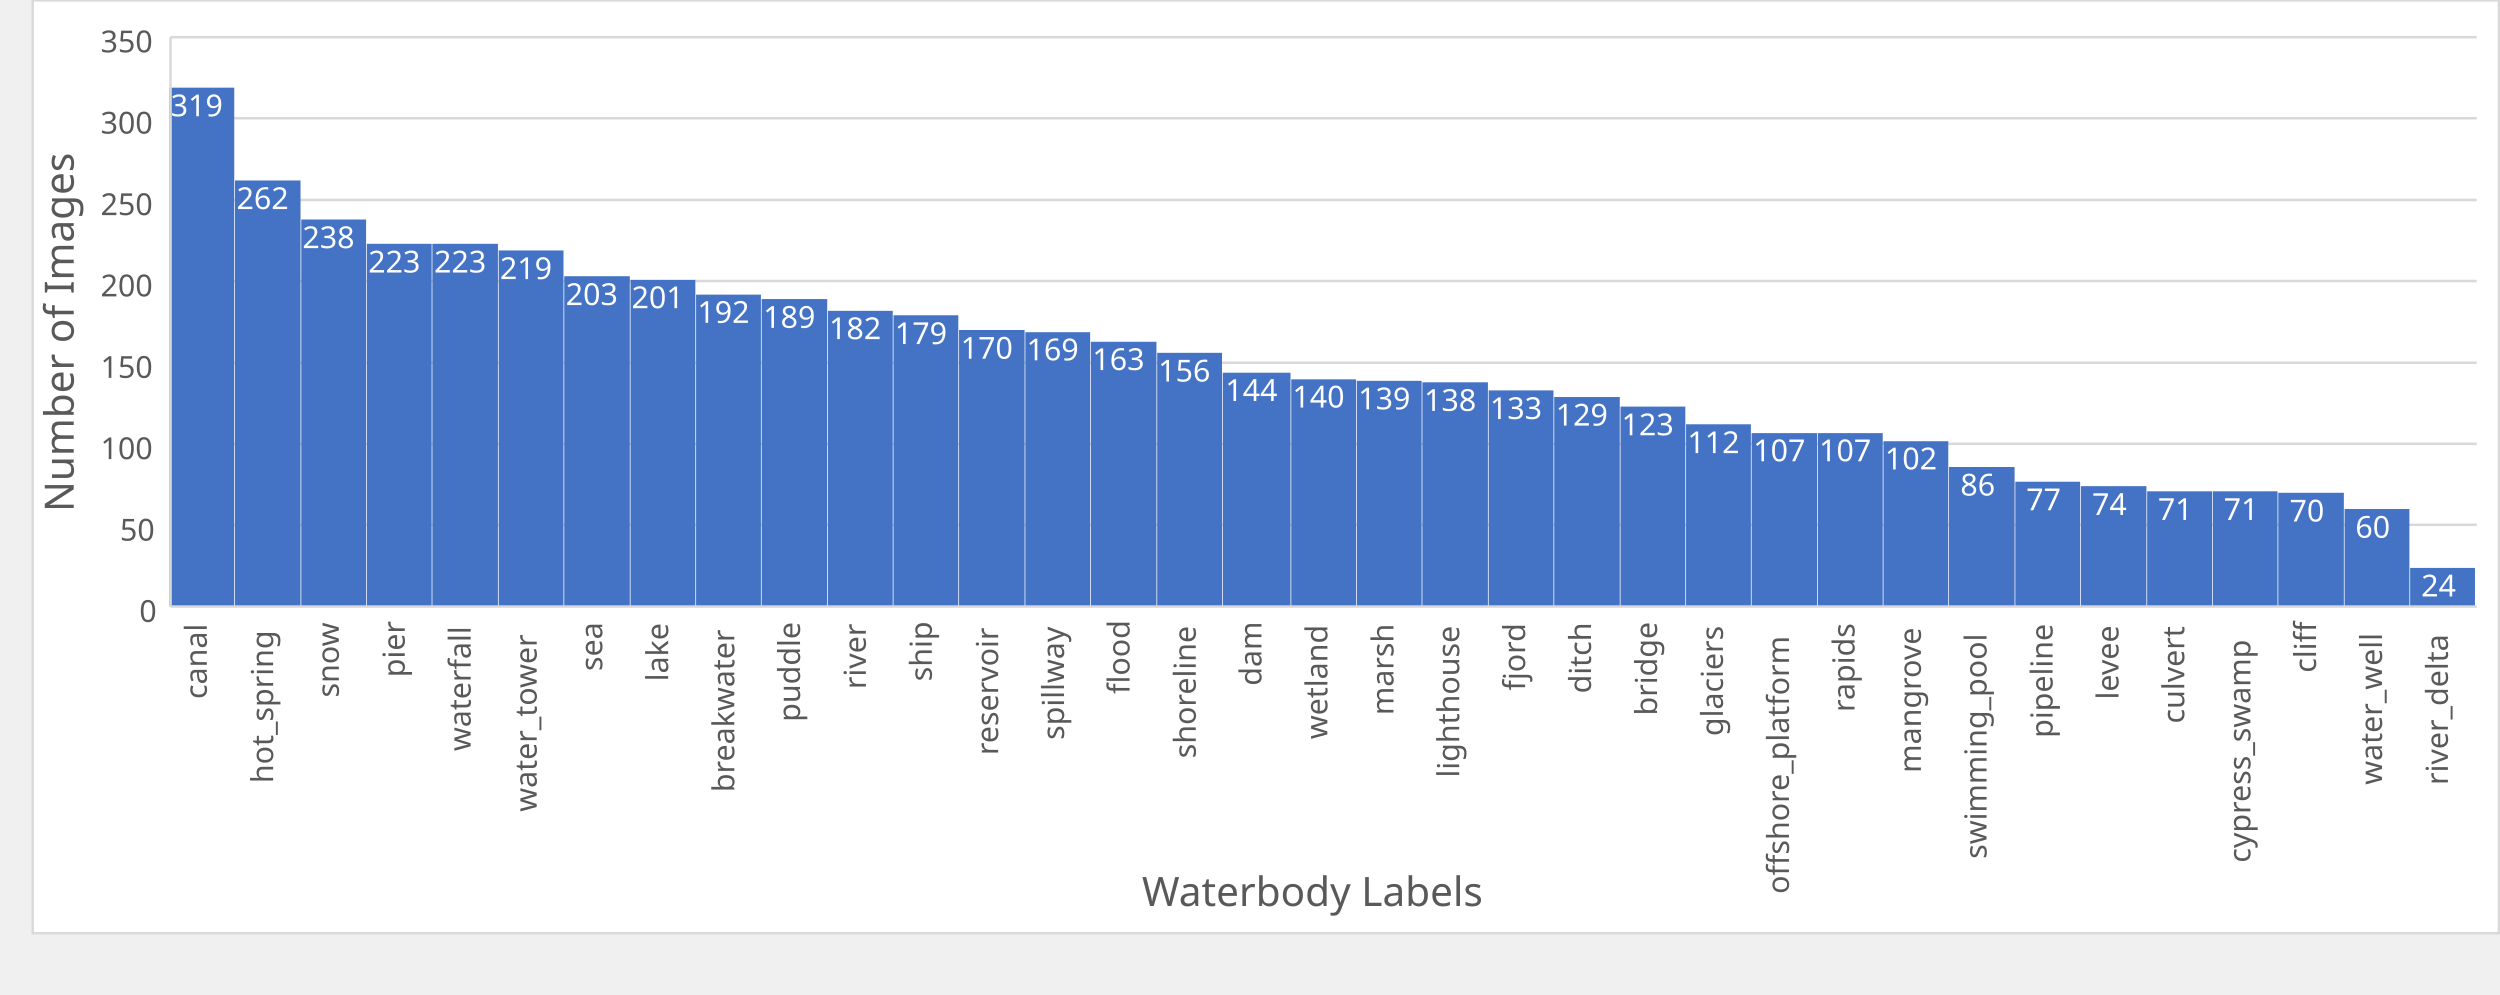
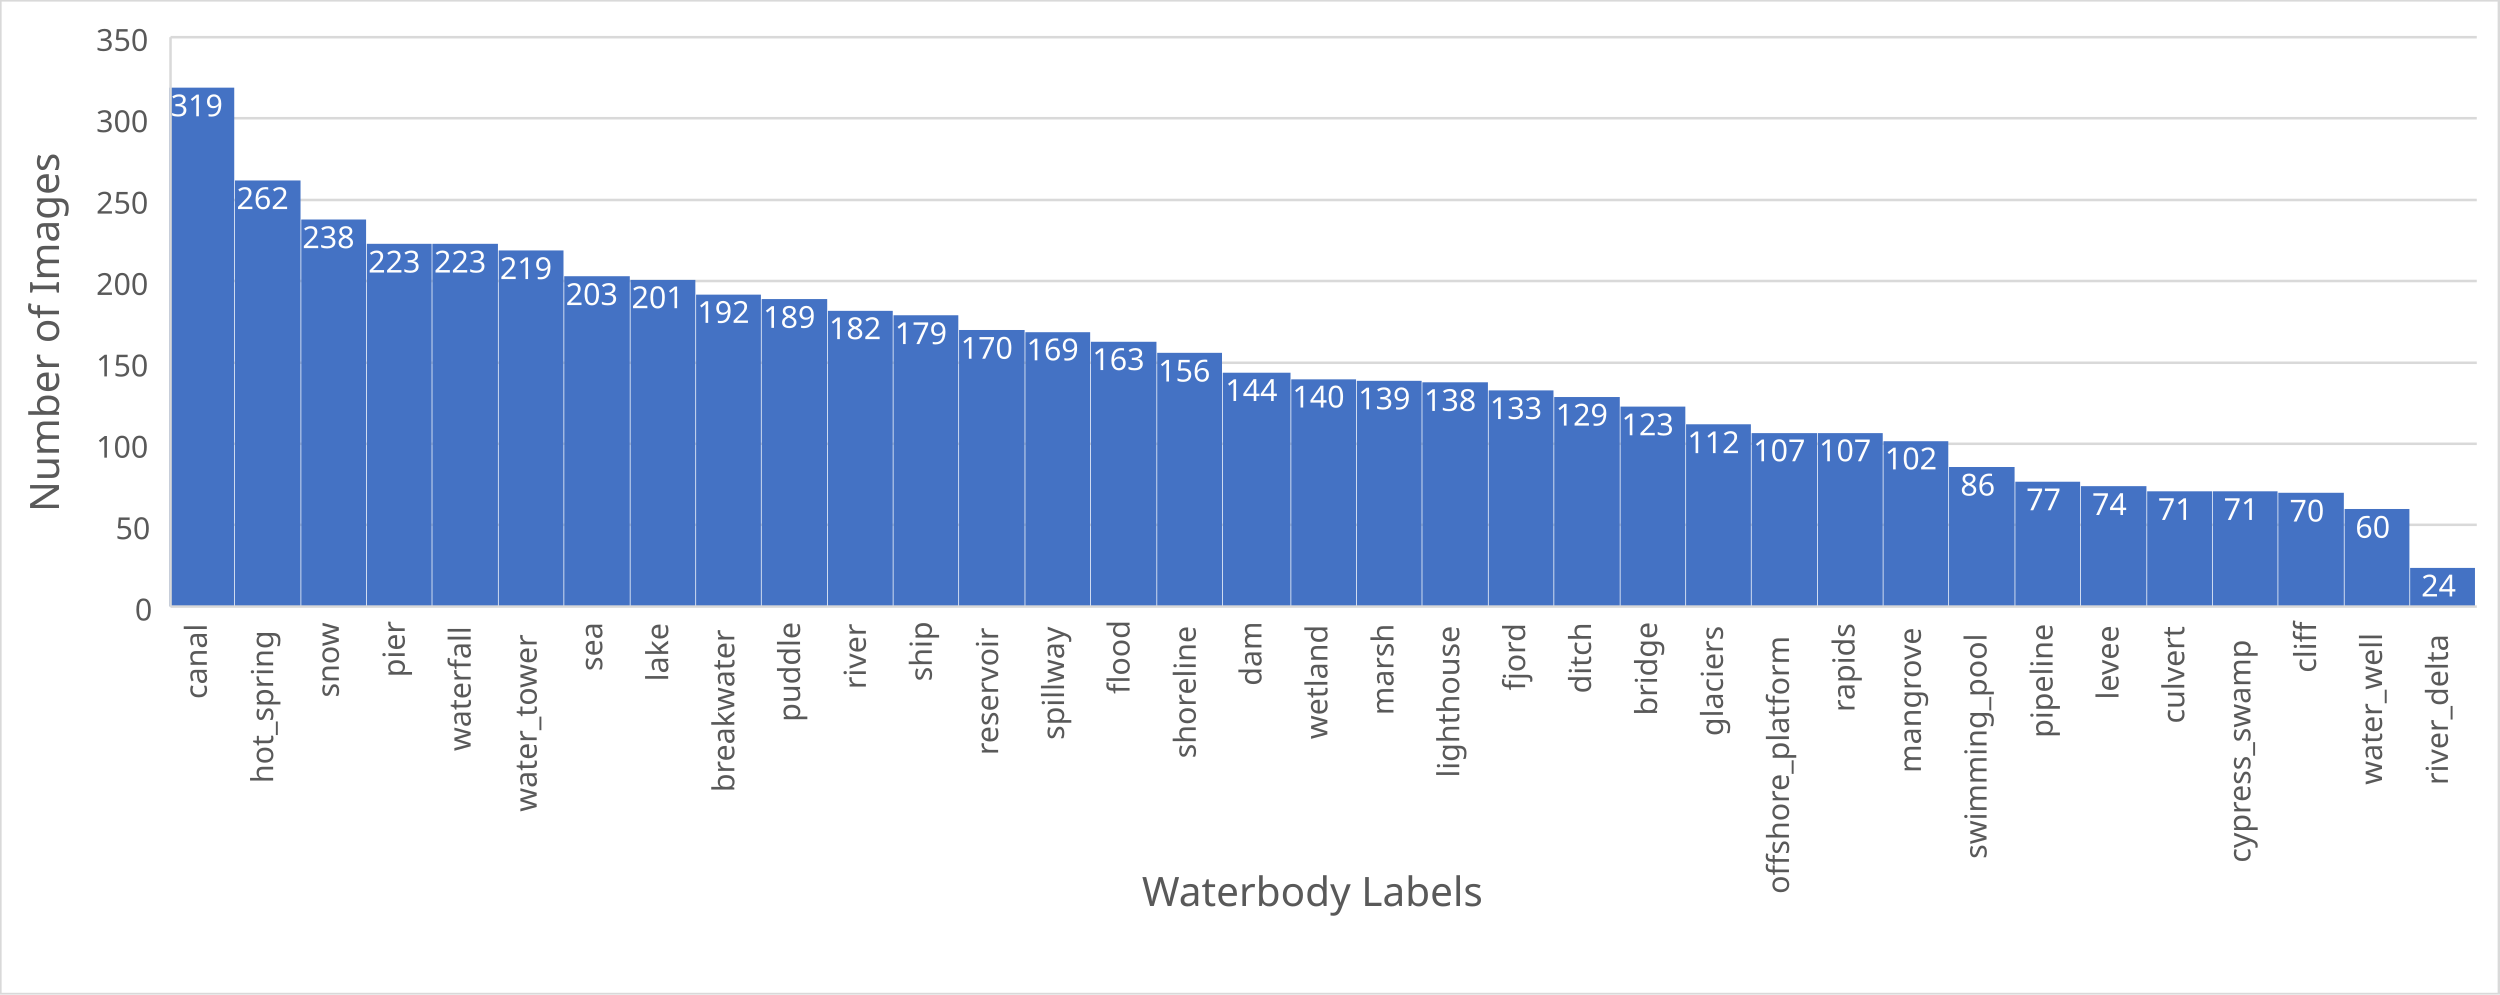
<svg xmlns="http://www.w3.org/2000/svg" width="3394" height="1350" overflow="hidden" version="1.1" id="svg2052">
  <defs id="defs1458">
    <clipPath id="clip0">
      <rect x="1739" y="280" width="3394" height="1350" id="rect1446" />
    </clipPath>
    <clipPath id="clip1">
      <rect x="1964" y="324" width="3144" height="785" id="rect1449" />
    </clipPath>
    <clipPath id="clip2">
      <rect x="1763" y="-1092" width="69" height="3618" id="rect1452" />
    </clipPath>
    <clipPath id="clip3">
      <rect x="1808" y="1536" width="3456" height="69" id="rect1455" />
    </clipPath>
  </defs>
-   <rect style="fill:#ffffff;stroke-width:0.963" id="rect1460" height="1266.408" width="3348.123" y="0.5" x="44.377" />
-   <rect style="fill:none;stroke:#d9d9d9;stroke-width:3.309;stroke-miterlimit:2" id="rect1462" stroke-miterlimit="2" height="1266.408" width="3348.123" y="0.5" x="44.377" />
+   <rect style="fill:#ffffff" id="rect1460" height="1349" width="3392" y="0.5" x="0.5" />
+   <rect style="fill:none;stroke:#d9d9d9;stroke-width:3.438;stroke-miterlimit:2" id="rect1462" stroke-miterlimit="2" height="1349" width="3392" y="0.5" x="0.5" />
  <path d="m 231.5,712.5 h 3131" stroke-miterlimit="2" id="path1464" style="fill:none;stroke:#d9d9d9;stroke-width:3.438;stroke-miterlimit:2" />
  <path d="m 231.5,602.5 h 3131" stroke-miterlimit="2" id="path1466" style="fill:none;stroke:#d9d9d9;stroke-width:3.438;stroke-miterlimit:2" />
  <path d="m 231.5,492.5 h 3131" stroke-miterlimit="2" id="path1468" style="fill:none;stroke:#d9d9d9;stroke-width:3.438;stroke-miterlimit:2" />
  <path d="m 231.5,381.5 h 3131" stroke-miterlimit="2" id="path1470" style="fill:none;stroke:#d9d9d9;stroke-width:3.438;stroke-miterlimit:2" />
  <path d="m 231.5,271.5 h 3131" stroke-miterlimit="2" id="path1472" style="fill:none;stroke:#d9d9d9;stroke-width:3.438;stroke-miterlimit:2" />
  <path d="m 231.5,160.5 h 3131" stroke-miterlimit="2" id="path1474" style="fill:none;stroke:#d9d9d9;stroke-width:3.438;stroke-miterlimit:2" />
  <path d="m 231.5,50.5 h 3131" stroke-miterlimit="2" id="path1476" style="fill:none;stroke:#d9d9d9;stroke-width:3.438;stroke-miterlimit:2" />
  <rect x="230" y="119" width="88" height="704" id="rect1478" style="fill:#4472c4" />
  <rect x="319" y="245" width="89" height="578" id="rect1480" style="fill:#4472c4" />
  <rect x="409" y="298" width="88" height="525" id="rect1482" style="fill:#4472c4" />
  <rect x="498" y="331" width="88" height="492" id="rect1484" style="fill:#4472c4" />
  <rect x="587" y="331" width="89" height="492" id="rect1486" style="fill:#4472c4" />
  <rect x="677" y="340" width="88" height="483" id="rect1488" style="fill:#4472c4" />
  <rect x="766" y="375" width="89" height="448" id="rect1490" style="fill:#4472c4" />
  <rect x="856" y="380" width="88" height="443" id="rect1492" style="fill:#4472c4" />
  <rect x="945" y="400" width="88" height="423" id="rect1494" style="fill:#4472c4" />
  <rect x="1034" y="406" width="89" height="417" id="rect1496" style="fill:#4472c4" />
  <rect x="1124" y="422" width="88" height="401" id="rect1498" style="fill:#4472c4" />
  <rect x="1213" y="428" width="88" height="395" id="rect1500" style="fill:#4472c4" />
  <rect x="1302" y="448" width="89" height="375" id="rect1502" style="fill:#4472c4" />
  <rect x="1392" y="451" width="88" height="372" id="rect1504" style="fill:#4472c4" />
  <rect x="1481" y="464" width="89" height="359" id="rect1506" style="fill:#4472c4" />
  <rect x="1571" y="479" width="88" height="344" id="rect1508" style="fill:#4472c4" />
  <rect x="1660" y="506" width="92" height="317" id="rect1510" style="fill:#4472c4" />
  <rect x="1753" y="515" width="88" height="308" id="rect1512" style="fill:#4472c4" />
  <rect x="1842" y="517" width="88" height="306" id="rect1514" style="fill:#4472c4" />
  <rect x="1931" y="519" width="89" height="304" id="rect1516" style="fill:#4472c4" />
  <rect x="2021" y="530" width="88" height="293" id="rect1518" style="fill:#4472c4" />
  <rect x="2110" y="539" width="89" height="284" id="rect1520" style="fill:#4472c4" />
  <rect x="2200" y="552" width="88" height="271" id="rect1522" style="fill:#4472c4" />
  <rect x="2289" y="576" width="88" height="247" id="rect1524" style="fill:#4472c4" />
  <rect x="2378" y="588" width="89" height="235" id="rect1526" style="fill:#4472c4" />
  <rect x="2468" y="588" width="88" height="235" id="rect1528" style="fill:#4472c4" />
  <rect x="2557" y="599" width="88" height="224" id="rect1530" style="fill:#4472c4" />
  <rect x="2646" y="634" width="89" height="189" id="rect1532" style="fill:#4472c4" />
  <rect x="2736" y="654" width="88" height="169" id="rect1534" style="fill:#4472c4" />
  <rect x="2825" y="660" width="89" height="163" id="rect1536" style="fill:#4472c4" />
  <rect x="2915" y="667" width="88" height="156" id="rect1538" style="fill:#4472c4" />
  <rect x="3004" y="667" width="88" height="156" id="rect1540" style="fill:#4472c4" />
  <rect x="3093" y="669" width="89" height="154" id="rect1542" style="fill:#4472c4" />
  <rect x="3183" y="691" width="88" height="132" id="rect1544" style="fill:#4472c4" />
  <rect x="3272" y="771" width="88" height="52" id="rect1546" style="fill:#4472c4" />
  <text font-weight="400" font-size="12" x="231.765" y="157.884" id="text1616" style="font-weight:400;font-size:41.25px;font-family:Verdana, Verdana_MSFontService, sans-serif;fill:#fefefe;stroke-width:3.438">319<tspan font-size="12" x="321.14" y="283.851" id="tspan1548" style="font-size:41.25px;stroke-width:3.438">262</tspan>
    <tspan font-size="12" x="410.515" y="336.874" id="tspan1550" style="font-size:41.25px;stroke-width:3.438">238</tspan>
    <tspan font-size="12" x="499.89" y="369.977" id="tspan1552" style="font-size:41.25px;stroke-width:3.438">223</tspan>
    <tspan font-size="12" x="589.265" y="369.977" id="tspan1554" style="font-size:41.25px;stroke-width:3.438">223</tspan>
    <tspan font-size="12" x="678.64" y="378.863" id="tspan1556" style="font-size:41.25px;stroke-width:3.438">219</tspan>
    <tspan font-size="12" x="768.015" y="414.115" id="tspan1558" style="font-size:41.25px;stroke-width:3.438">203</tspan>
    <tspan font-size="12" x="857.39" y="418.412" id="tspan1560" style="font-size:41.25px;stroke-width:3.438">201</tspan>
    <tspan font-size="12" x="946.765" y="438.332" id="tspan1562" style="font-size:41.25px;stroke-width:3.438">192</tspan>
    <tspan font-size="12" x="1036.14" y="445.07" id="tspan1564" style="font-size:41.25px;stroke-width:3.438">189</tspan>
    <tspan font-size="12" x="1125.515" y="460.401" id="tspan1566" style="font-size:41.25px;stroke-width:3.438">182</tspan>
    <tspan font-size="12" x="1214.89" y="467.138" id="tspan1568" style="font-size:41.25px;stroke-width:3.438">179</tspan>
    <tspan font-size="12" x="1304.265" y="487.059" id="tspan1570" style="font-size:41.25px;stroke-width:3.438">170</tspan>
    <tspan font-size="12" x="1393.64" y="489.207" id="tspan1572" style="font-size:41.25px;stroke-width:3.438">169</tspan>
    <tspan font-size="12" x="1483.015" y="502.39" id="tspan1574" style="font-size:41.25px;stroke-width:3.438">163</tspan>
    <tspan font-size="12" x="1572.39" y="518.014" id="tspan1576" style="font-size:41.25px;stroke-width:3.438">156</tspan>
    <tspan font-size="12" x="1663.484" y="544.379" id="tspan1578" style="font-size:41.25px;stroke-width:3.438">144</tspan>
    <tspan font-size="12" x="1754.577" y="553.265" id="tspan1580" style="font-size:41.25px;stroke-width:3.438">140</tspan>
    <tspan font-size="12" x="1843.952" y="555.706" id="tspan1582" style="font-size:41.25px;stroke-width:3.438">139</tspan>
    <tspan font-size="12" x="1933.327" y="557.854" id="tspan1584" style="font-size:41.25px;stroke-width:3.438">138</tspan>
    <tspan font-size="12" x="2022.702" y="568.889" id="tspan1586" style="font-size:41.25px;stroke-width:3.438">133</tspan>
    <tspan font-size="12" x="2112.077" y="577.775" id="tspan1588" style="font-size:41.25px;stroke-width:3.438">129</tspan>
    <tspan font-size="12" x="2201.452" y="590.957" id="tspan1590" style="font-size:41.25px;stroke-width:3.438">123</tspan>
    <tspan font-size="12" x="2290.827" y="615.175" id="tspan1592" style="font-size:41.25px;stroke-width:3.438">112</tspan>
    <tspan font-size="12" x="2380.202" y="626.209" id="tspan1594" style="font-size:41.25px;stroke-width:3.438">107</tspan>
    <tspan font-size="12" x="2469.577" y="626.209" id="tspan1596" style="font-size:41.25px;stroke-width:3.438">107</tspan>
    <tspan font-size="12" x="2558.952" y="637.243" id="tspan1598" style="font-size:41.25px;stroke-width:3.438">102</tspan>
    <tspan font-size="12" x="2661.387" y="672.787" id="tspan1600" style="font-size:41.25px;stroke-width:3.438">86</tspan>
    <tspan font-size="12" x="2750.762" y="692.707" id="tspan1602" style="font-size:41.25px;stroke-width:3.438">77</tspan>
    <tspan font-size="12" x="2840.137" y="699.153" id="tspan1604" style="font-size:41.25px;stroke-width:3.438">74</tspan>
    <tspan font-size="12" x="2929.512" y="705.89" id="tspan1606" style="font-size:41.25px;stroke-width:3.438">71</tspan>
    <tspan font-size="12" x="3018.887" y="705.89" id="tspan1608" style="font-size:41.25px;stroke-width:3.438">71</tspan>
    <tspan font-size="12" x="3108.262" y="708.039" id="tspan1610" style="font-size:41.25px;stroke-width:3.438">70</tspan>
    <tspan font-size="12" x="3197.637" y="730.107" id="tspan1612" style="font-size:41.25px;stroke-width:3.438">60</tspan>
    <tspan font-size="12" x="3287.012" y="809.789" id="tspan1614" style="font-size:41.25px;stroke-width:3.438">24</tspan>
  </text>
  <path style="fill:none;stroke:#d9d9d9;stroke-width:3.438;stroke-miterlimit:2" id="path1620" stroke-miterlimit="2" d="M 231.5,823.5 V 50.5" />
-   <text style="font-weight:400;font-size:41.25px;font-family:Verdana, Verdana_MSFontService, sans-serif;fill:#595959;stroke-width:3.438" id="text1636" y="844.325" x="189.126" font-size="12" font-weight="400">0<tspan style="font-size:41.25px;stroke-width:3.438" id="tspan1622" y="733.981" x="162.825" font-size="12">50</tspan>
-     <tspan style="font-size:41.25px;stroke-width:3.438" id="tspan1624" y="623.346" x="136.523" font-size="12">100</tspan>
-     <tspan style="font-size:41.25px;stroke-width:3.438" id="tspan1626" y="513.002" x="136.523" font-size="12">150</tspan>
-     <tspan style="font-size:41.25px;stroke-width:3.438" id="tspan1628" y="402.366" x="136.523" font-size="12">200</tspan>
-     <tspan style="font-size:41.25px;stroke-width:3.438" id="tspan1630" y="292.022" x="136.523" font-size="12">250</tspan>
-     <tspan style="font-size:41.25px;stroke-width:3.438" id="tspan1632" y="181.387" x="136.523" font-size="12">300</tspan>
-     <tspan style="font-size:41.25px;stroke-width:3.438" id="tspan1634" y="71.043" x="136.523" font-size="12">350</tspan>
+   <text style="font-weight:400;font-size:41.25px;font-family:Verdana, Verdana_MSFontService, sans-serif;fill:#595959;stroke-width:3.438" id="text1636" y="842.325" x="183.126" font-size="12" font-weight="400">0<tspan style="font-size:41.25px;stroke-width:3.438" id="tspan1622" y="731.981" x="156.825" font-size="12">50</tspan>
+     <tspan style="font-size:41.25px;stroke-width:3.438" id="tspan1624" y="621.346" x="130.523" font-size="12">100</tspan>
+     <tspan style="font-size:41.25px;stroke-width:3.438" id="tspan1626" y="511.002" x="130.523" font-size="12">150</tspan>
+     <tspan style="font-size:41.25px;stroke-width:3.438" id="tspan1628" y="400.366" x="130.523" font-size="12">200</tspan>
+     <tspan style="font-size:41.25px;stroke-width:3.438" id="tspan1630" y="290.022" x="130.523" font-size="12">250</tspan>
+     <tspan style="font-size:41.25px;stroke-width:3.438" id="tspan1632" y="179.387" x="130.523" font-size="12">300</tspan>
+     <tspan style="font-size:41.25px;stroke-width:3.438" id="tspan1634" y="69.043" x="130.523" font-size="12">350</tspan>
  </text>
  <path style="fill:none;stroke:#d9d9d9;stroke-width:3.438;stroke-miterlimit:2" id="path1638" stroke-miterlimit="2" d="" />
  <path style="fill:none;stroke:#d9d9d9;stroke-width:3.438;stroke-miterlimit:2" id="path1640" stroke-miterlimit="2" d="" />
  <path style="fill:none;stroke:#d9d9d9;stroke-width:3.438;stroke-miterlimit:2" id="path1642" stroke-miterlimit="2" d="" />
  <path style="fill:none;stroke:#d9d9d9;stroke-width:3.438;stroke-miterlimit:2" id="path1644" stroke-miterlimit="2" d="" />
  <path style="fill:none;stroke:#d9d9d9;stroke-width:3.438;stroke-miterlimit:2" id="path1646" stroke-miterlimit="2" d="" />
  <path style="fill:none;stroke:#d9d9d9;stroke-width:3.438;stroke-miterlimit:2" id="path1648" stroke-miterlimit="2" d="" />
  <path style="fill:none;stroke:#d9d9d9;stroke-width:3.438;stroke-miterlimit:2" id="path1650" stroke-miterlimit="2" d="" />
  <path style="fill:none;stroke:#d9d9d9;stroke-width:3.438;stroke-miterlimit:2" id="path1652" stroke-miterlimit="2" d="" />
  <path style="fill:none;stroke:#d9d9d9;stroke-width:3.438;stroke-miterlimit:2" id="path1654" stroke-miterlimit="2" d="" />
  <path style="fill:none;stroke:#d9d9d9;stroke-width:3.438;stroke-miterlimit:2" id="path1656" stroke-miterlimit="2" d="" />
  <path style="fill:none;stroke:#d9d9d9;stroke-width:3.438;stroke-miterlimit:2" id="path1658" stroke-miterlimit="2" d="" />
  <path style="fill:none;stroke:#d9d9d9;stroke-width:3.438;stroke-miterlimit:2" id="path1660" stroke-miterlimit="2" d="" />
  <path style="fill:none;stroke:#d9d9d9;stroke-width:3.438;stroke-miterlimit:2" id="path1662" stroke-miterlimit="2" d="" />
  <path style="fill:none;stroke:#d9d9d9;stroke-width:3.438;stroke-miterlimit:2" id="path1664" stroke-miterlimit="2" d="" />
  <path style="fill:none;stroke:#d9d9d9;stroke-width:3.438;stroke-miterlimit:2" id="path1666" stroke-miterlimit="2" d="" />
  <path style="fill:none;stroke:#d9d9d9;stroke-width:3.438;stroke-miterlimit:2" id="path1668" stroke-miterlimit="2" d="" />
  <path style="fill:none;stroke:#d9d9d9;stroke-width:3.438;stroke-miterlimit:2" id="path1670" stroke-miterlimit="2" d="" />
  <path style="fill:none;stroke:#d9d9d9;stroke-width:3.438;stroke-miterlimit:2" id="path1672" stroke-miterlimit="2" d="" />
  <path style="fill:none;stroke:#d9d9d9;stroke-width:3.438;stroke-miterlimit:2" id="path1674" stroke-miterlimit="2" d="" />
  <path style="fill:none;stroke:#d9d9d9;stroke-width:3.438;stroke-miterlimit:2" id="path1676" stroke-miterlimit="2" d="" />
  <path style="fill:none;stroke:#d9d9d9;stroke-width:3.438;stroke-miterlimit:2" id="path1678" stroke-miterlimit="2" d="" />
  <path style="fill:none;stroke:#d9d9d9;stroke-width:3.438;stroke-miterlimit:2" id="path1680" stroke-miterlimit="2" d="" />
  <path style="fill:none;stroke:#d9d9d9;stroke-width:3.438;stroke-miterlimit:2" id="path1682" stroke-miterlimit="2" d="" />
  <path style="fill:none;stroke:#d9d9d9;stroke-width:3.438;stroke-miterlimit:2" id="path1684" stroke-miterlimit="2" d="" />
  <path style="fill:none;stroke:#d9d9d9;stroke-width:3.438;stroke-miterlimit:2" id="path1686" stroke-miterlimit="2" d="" />
  <path style="fill:none;stroke:#d9d9d9;stroke-width:3.438;stroke-miterlimit:2" id="path1688" stroke-miterlimit="2" d="" />
  <path style="fill:none;stroke:#d9d9d9;stroke-width:3.438;stroke-miterlimit:2" id="path1690" stroke-miterlimit="2" d="" />
  <path style="fill:none;stroke:#d9d9d9;stroke-width:3.438;stroke-miterlimit:2" id="path1692" stroke-miterlimit="2" d="" />
  <path style="fill:none;stroke:#d9d9d9;stroke-width:3.438;stroke-miterlimit:2" id="path1694" stroke-miterlimit="2" d="" />
  <path style="fill:none;stroke:#d9d9d9;stroke-width:3.438;stroke-miterlimit:2" id="path1696" stroke-miterlimit="2" d="" />
  <path style="fill:none;stroke:#d9d9d9;stroke-width:3.438;stroke-miterlimit:2" id="path1698" stroke-miterlimit="2" d="" />
  <path style="fill:none;stroke:#d9d9d9;stroke-width:3.438;stroke-miterlimit:2" id="path1700" stroke-miterlimit="2" d="" />
  <path style="fill:none;stroke:#d9d9d9;stroke-width:3.438;stroke-miterlimit:2" id="path1702" stroke-miterlimit="2" d="" />
  <path style="fill:none;stroke:#d9d9d9;stroke-width:3.438;stroke-miterlimit:2" id="path1704" stroke-miterlimit="2" d="" />
  <path style="fill:none;stroke:#d9d9d9;stroke-width:3.438;stroke-miterlimit:2" id="path1706" stroke-miterlimit="2" d="" />
  <path style="fill:none;stroke:#d9d9d9;stroke-width:3.438;stroke-miterlimit:2" id="path1708" stroke-miterlimit="2" d="" />
  <path style="fill:none;stroke:#d9d9d9;stroke-width:3.438;stroke-miterlimit:2" id="path1710" stroke-miterlimit="2" d="" />
  <path style="fill:none;stroke:#d9d9d9;stroke-width:3.438;stroke-miterlimit:2" id="path1712" stroke-miterlimit="2" d="" />
  <path style="fill:none;stroke:#d9d9d9;stroke-width:3.438;stroke-miterlimit:2" id="path1714" stroke-miterlimit="2" d="" />
  <path style="fill:none;stroke:#d9d9d9;stroke-width:3.438;stroke-miterlimit:2" id="path1716" stroke-miterlimit="2" d="" />
  <path style="fill:none;stroke:#d9d9d9;stroke-width:3.438;stroke-miterlimit:2" id="path1718" stroke-miterlimit="2" d="" />
  <path style="fill:none;stroke:#d9d9d9;stroke-width:3.438;stroke-miterlimit:2" id="path1720" stroke-miterlimit="2" d="" />
  <path style="fill:none;stroke:#d9d9d9;stroke-width:3.438;stroke-miterlimit:2" id="path1722" stroke-miterlimit="2" d="" />
  <path style="fill:none;stroke:#d9d9d9;stroke-width:3.438;stroke-miterlimit:2" id="path1724" stroke-miterlimit="2" d="" />
-   <g id="g1728" clip-path="url(#clip2)" transform="translate(-1719,-280)">
+   <g id="g1728" clip-path="url(#clip2)" transform="translate(-1739,-280)">
    <text style="font-weight:400;font-size:55px;font-family:Verdana, Verdana_MSFontService, sans-serif;fill:#595959" id="text1726" transform="rotate(-90,1397.04,-422.04)" font-size="55" font-weight="400">Number of Images</text>
  </g>
  <path style="fill:none;stroke:#d9d9d9;stroke-width:3.438;stroke-miterlimit:2" id="path1730" stroke-miterlimit="2" d="m 231.5,823.5 h 3131" />
  <text style="font-weight:400;font-size:41.25px;font-family:Verdana, Verdana_MSFontService, sans-serif;fill:#595959;stroke-width:3.438" id="text1828" y="280.774" x="-948.982" transform="rotate(-90)" font-size="12" font-weight="400">canal<tspan style="font-size:41.25px;stroke-width:3.438" id="tspan1732" y="370.805" x="-1063.188" font-size="12">hot_spring</tspan>
    <tspan style="font-size:41.25px;stroke-width:3.438" id="tspan1734" y="460.034" x="-946.887" font-size="12">snow</tspan>
    <tspan style="font-size:41.25px;stroke-width:3.438" id="tspan1736" y="490.983" x="-946.887" font-size="12" />
    <tspan style="font-size:41.25px;stroke-width:3.438" id="tspan1738" y="549.469" x="-919.424" font-size="12">pier</tspan>
    <tspan style="font-size:41.25px;stroke-width:3.438" id="tspan1740" y="572.508" x="-919.424" font-size="12" />
    <tspan style="font-size:41.25px;stroke-width:3.438" id="tspan1742" y="639.009" x="-1019.695" font-size="12">waterfall</tspan>
    <tspan style="font-size:41.25px;stroke-width:3.438" id="tspan1744" y="728.628" x="-1102.043" font-size="12">water_tower</tspan>
    <tspan style="font-size:41.25px;stroke-width:3.438" id="tspan1746" y="817.622" x="-910.982" font-size="12">sea</tspan>
    <tspan style="font-size:41.25px;stroke-width:3.438" id="tspan1748" y="838.229" x="-910.982" font-size="12" />
    <tspan style="font-size:41.25px;stroke-width:3.438" id="tspan1750" y="907.089" x="-924.957" font-size="12">lake</tspan>
    <tspan style="font-size:41.25px;stroke-width:3.438" id="tspan1752" y="931.722" x="-924.957" font-size="12" />
    <tspan style="font-size:41.25px;stroke-width:3.438" id="tspan1754" y="996.904" x="-1075.394" font-size="12">breakwater</tspan>
    <tspan style="font-size:41.25px;stroke-width:3.438" id="tspan1756" y="1086.131" x="-979.925" font-size="12">puddle</tspan>
    <tspan style="font-size:41.25px;stroke-width:3.438" id="tspan1758" y="1126.598" x="-979.925" font-size="12" />
    <tspan style="font-size:41.25px;stroke-width:3.438" id="tspan1760" y="1175.503" x="-935.536" font-size="12">river</tspan>
    <tspan style="font-size:41.25px;stroke-width:3.438" id="tspan1762" y="1203.185" x="-935.536" font-size="12" />
    <tspan style="font-size:41.25px;stroke-width:3.438" id="tspan1764" y="1265.016" x="-924.897" font-size="12">ship</tspan>
    <tspan style="font-size:41.25px;stroke-width:3.438" id="tspan1766" y="1289.631" x="-924.897" font-size="12" />
    <tspan style="font-size:41.25px;stroke-width:3.438" id="tspan1768" y="1355.061" x="-1025.127" font-size="12">reservoir</tspan>
    <tspan style="font-size:41.25px;stroke-width:3.438" id="tspan1770" y="1444.518" x="-1004.438" font-size="12">spillway</tspan>
    <tspan style="font-size:41.25px;stroke-width:3.438" id="tspan1772" y="1492.045" x="-1004.438" font-size="12" />
    <tspan style="font-size:41.25px;stroke-width:3.438" id="tspan1774" y="1533.484" x="-942.046" font-size="12">flood</tspan>
    <tspan style="font-size:41.25px;stroke-width:3.438" id="tspan1776" y="1623.378" x="-1029.439" font-size="12">shoreline</tspan>
    <tspan style="font-size:41.25px;stroke-width:3.438" id="tspan1778" y="1712.544" x="-930.939" font-size="12">dam</tspan>
    <tspan style="font-size:41.25px;stroke-width:3.438" id="tspan1780" y="1738.899" x="-930.939" font-size="12" />
    <tspan style="font-size:41.25px;stroke-width:3.438" id="tspan1782" y="1802.066" x="-1003.542" font-size="12">wetland</tspan>
    <tspan style="font-size:41.25px;stroke-width:3.438" id="tspan1784" y="1891.758" x="-970.831" font-size="12">marsh</tspan>
    <tspan style="font-size:41.25px;stroke-width:3.438" id="tspan1786" y="1929.601" x="-970.831" font-size="12" />
    <tspan style="font-size:41.25px;stroke-width:3.438" id="tspan1788" y="1981.03" x="-1055.58" font-size="12">lighthouse</tspan>
    <tspan style="font-size:41.25px;stroke-width:3.438" id="tspan1790" y="2070.521" x="-937.448" font-size="12">fjord</tspan>
    <tspan style="font-size:41.25px;stroke-width:3.438" id="tspan1792" y="2159.945" x="-941.313" font-size="12">ditch</tspan>
    <tspan style="font-size:41.25px;stroke-width:3.438" id="tspan1794" y="2189.291" x="-941.313" font-size="12" />
    <tspan style="font-size:41.25px;stroke-width:3.438" id="tspan1796" y="2249.602" x="-971.339" font-size="12">bridge</tspan>
    <tspan style="font-size:41.25px;stroke-width:3.438" id="tspan1798" y="2339.056" x="-999.291" font-size="12">glaciers</tspan>
    <tspan style="font-size:41.25px;stroke-width:3.438" id="tspan1800" y="2385.097" x="-999.291" font-size="12" />
    <tspan style="font-size:41.25px;stroke-width:3.438" id="tspan1802" y="2428.682" x="-1213.523" font-size="12">offshore_platform</tspan>
    <tspan style="font-size:41.25px;stroke-width:3.438" id="tspan1804" y="2517.727" x="-966.559" font-size="12">rapids</tspan>
    <tspan style="font-size:41.25px;stroke-width:3.438" id="tspan1806" y="2607.81" x="-1049.172" font-size="12">mangrove</tspan>
    <tspan style="font-size:41.25px;stroke-width:3.438" id="tspan1808" y="2696.975" x="-1165.92" font-size="12">swimming_pool</tspan>
    <tspan style="font-size:41.25px;stroke-width:3.438" id="tspan1810" y="2786.611" x="-1001.651" font-size="12">pipeline</tspan>
    <tspan style="font-size:41.25px;stroke-width:3.438" id="tspan1812" y="2876.086" x="-949.613" font-size="12">levee</tspan>
    <tspan style="font-size:41.25px;stroke-width:3.438" id="tspan1814" y="2907.821" x="-949.613" font-size="12" />
    <tspan style="font-size:41.25px;stroke-width:3.438" id="tspan1816" y="2965.365" x="-982.244" font-size="12">culvert</tspan>
    <tspan style="font-size:41.25px;stroke-width:3.438" id="tspan1818" y="3006.498" x="-982.244" font-size="12" />
    <tspan style="font-size:41.25px;stroke-width:3.438" id="tspan1820" y="3055.142" x="-1171.149" font-size="12">cypress_swamp</tspan>
    <tspan style="font-size:41.25px;stroke-width:3.438" id="tspan1822" y="3144.252" x="-913.301" font-size="12">cliff</tspan>
    <tspan style="font-size:41.25px;stroke-width:3.438" id="tspan1824" y="3233.823" x="-1065.426" font-size="12">water_well</tspan>
    <tspan style="font-size:41.25px;stroke-width:3.438" id="tspan1826" y="3323.27" x="-1065.67" font-size="12">river_delta</tspan>
  </text>
  <path style="fill:none;stroke:#d9d9d9;stroke-width:3.438;stroke-miterlimit:2" id="path1830" stroke-miterlimit="2" d="" />
  <path style="fill:none;stroke:#d9d9d9;stroke-width:3.438;stroke-miterlimit:2" id="path1832" stroke-miterlimit="2" d="" />
  <path style="fill:none;stroke:#d9d9d9;stroke-width:3.438;stroke-miterlimit:2" id="path1834" stroke-miterlimit="2" d="" />
  <path style="fill:none;stroke:#d9d9d9;stroke-width:3.438;stroke-miterlimit:2" id="path1836" stroke-miterlimit="2" d="" />
  <path style="fill:none;stroke:#d9d9d9;stroke-width:3.438;stroke-miterlimit:2" id="path1838" stroke-miterlimit="2" d="" />
  <path style="fill:none;stroke:#d9d9d9;stroke-width:3.438;stroke-miterlimit:2" id="path1840" stroke-miterlimit="2" d="" />
  <path style="fill:none;stroke:#d9d9d9;stroke-width:3.438;stroke-miterlimit:2" id="path1842" stroke-miterlimit="2" d="" />
  <path style="fill:none;stroke:#d9d9d9;stroke-width:3.438;stroke-miterlimit:2" id="path1844" stroke-miterlimit="2" d="" />
  <path style="fill:none;stroke:#d9d9d9;stroke-width:3.438;stroke-miterlimit:2" id="path1846" stroke-miterlimit="2" d="" />
  <path style="fill:none;stroke:#d9d9d9;stroke-width:3.438;stroke-miterlimit:2" id="path1848" stroke-miterlimit="2" d="" />
  <path style="fill:none;stroke:#d9d9d9;stroke-width:3.438;stroke-miterlimit:2" id="path1850" stroke-miterlimit="2" d="" />
  <path style="fill:none;stroke:#d9d9d9;stroke-width:3.438;stroke-miterlimit:2" id="path1852" stroke-miterlimit="2" d="" />
  <path style="fill:none;stroke:#d9d9d9;stroke-width:3.438;stroke-miterlimit:2" id="path1854" stroke-miterlimit="2" d="" />
  <path style="fill:none;stroke:#d9d9d9;stroke-width:3.438;stroke-miterlimit:2" id="path1856" stroke-miterlimit="2" d="" />
  <path style="fill:none;stroke:#d9d9d9;stroke-width:3.438;stroke-miterlimit:2" id="path1858" stroke-miterlimit="2" d="" />
  <path style="fill:none;stroke:#d9d9d9;stroke-width:3.438;stroke-miterlimit:2" id="path1860" stroke-miterlimit="2" d="" />
  <path style="fill:none;stroke:#d9d9d9;stroke-width:3.438;stroke-miterlimit:2" id="path1862" stroke-miterlimit="2" d="" />
  <path style="fill:none;stroke:#d9d9d9;stroke-width:3.438;stroke-miterlimit:2" id="path1864" stroke-miterlimit="2" d="" />
  <path style="fill:none;stroke:#d9d9d9;stroke-width:3.438;stroke-miterlimit:2" id="path1866" stroke-miterlimit="2" d="" />
  <path style="fill:none;stroke:#d9d9d9;stroke-width:3.438;stroke-miterlimit:2" id="path1868" stroke-miterlimit="2" d="" />
  <path style="fill:none;stroke:#d9d9d9;stroke-width:3.438;stroke-miterlimit:2" id="path1870" stroke-miterlimit="2" d="" />
  <path style="fill:none;stroke:#d9d9d9;stroke-width:3.438;stroke-miterlimit:2" id="path1872" stroke-miterlimit="2" d="" />
  <path style="fill:none;stroke:#d9d9d9;stroke-width:3.438;stroke-miterlimit:2" id="path1874" stroke-miterlimit="2" d="" />
  <path style="fill:none;stroke:#d9d9d9;stroke-width:3.438;stroke-miterlimit:2" id="path1876" stroke-miterlimit="2" d="" />
  <path style="fill:none;stroke:#d9d9d9;stroke-width:3.438;stroke-miterlimit:2" id="path1878" stroke-miterlimit="2" d="" />
  <path style="fill:none;stroke:#d9d9d9;stroke-width:3.438;stroke-miterlimit:2" id="path1880" stroke-miterlimit="2" d="" />
  <path style="fill:none;stroke:#d9d9d9;stroke-width:3.438;stroke-miterlimit:2" id="path1882" stroke-miterlimit="2" d="" />
  <path style="fill:none;stroke:#d9d9d9;stroke-width:3.438;stroke-miterlimit:2" id="path1884" stroke-miterlimit="2" d="" />
  <path style="fill:none;stroke:#d9d9d9;stroke-width:3.438;stroke-miterlimit:2" id="path1886" stroke-miterlimit="2" d="" />
  <path style="fill:none;stroke:#d9d9d9;stroke-width:3.438;stroke-miterlimit:2" id="path1888" stroke-miterlimit="2" d="" />
  <path style="fill:none;stroke:#d9d9d9;stroke-width:3.438;stroke-miterlimit:2" id="path1890" stroke-miterlimit="2" d="" />
  <path style="fill:none;stroke:#d9d9d9;stroke-width:3.438;stroke-miterlimit:2" id="path1892" stroke-miterlimit="2" d="" />
  <path style="fill:none;stroke:#d9d9d9;stroke-width:3.438;stroke-miterlimit:2" id="path1894" stroke-miterlimit="2" d="" />
  <path style="fill:none;stroke:#d9d9d9;stroke-width:3.438;stroke-miterlimit:2" id="path1896" stroke-miterlimit="2" d="" />
  <path style="fill:none;stroke:#d9d9d9;stroke-width:3.438;stroke-miterlimit:2" id="path1898" stroke-miterlimit="2" d="" />
  <path style="fill:none;stroke:#d9d9d9;stroke-width:3.438;stroke-miterlimit:2" id="path1900" stroke-miterlimit="2" d="" />
  <path style="fill:none;stroke:#d9d9d9;stroke-width:3.438;stroke-miterlimit:2" id="path1902" stroke-miterlimit="2" d="" />
  <path style="fill:none;stroke:#d9d9d9;stroke-width:3.438;stroke-miterlimit:2" id="path1904" stroke-miterlimit="2" d="" />
  <path style="fill:none;stroke:#d9d9d9;stroke-width:3.438;stroke-miterlimit:2" id="path1906" stroke-miterlimit="2" d="" />
  <path style="fill:none;stroke:#d9d9d9;stroke-width:3.438;stroke-miterlimit:2" id="path1908" stroke-miterlimit="2" d="" />
  <path style="fill:none;stroke:#d9d9d9;stroke-width:3.438;stroke-miterlimit:2" id="path1910" stroke-miterlimit="2" d="" />
  <path style="fill:none;stroke:#d9d9d9;stroke-width:3.438;stroke-miterlimit:2" id="path1912" stroke-miterlimit="2" d="" />
  <path style="fill:none;stroke:#d9d9d9;stroke-width:3.438;stroke-miterlimit:2" id="path1914" stroke-miterlimit="2" d="" />
  <path style="fill:none;stroke:#d9d9d9;stroke-width:3.438;stroke-miterlimit:2" id="path1916" stroke-miterlimit="2" d="" />
  <path style="fill:none;stroke:#d9d9d9;stroke-width:3.438;stroke-miterlimit:2" id="path1918" stroke-miterlimit="2" d="" />
  <path style="fill:none;stroke:#d9d9d9;stroke-width:3.438;stroke-miterlimit:2" id="path1920" stroke-miterlimit="2" d="" />
  <path style="fill:none;stroke:#d9d9d9;stroke-width:3.438;stroke-miterlimit:2" id="path1922" stroke-miterlimit="2" d="" />
  <path style="fill:none;stroke:#d9d9d9;stroke-width:3.438;stroke-miterlimit:2" id="path1924" stroke-miterlimit="2" d="" />
  <path style="fill:none;stroke:#d9d9d9;stroke-width:3.438;stroke-miterlimit:2" id="path1926" stroke-miterlimit="2" d="" />
  <path style="fill:none;stroke:#d9d9d9;stroke-width:3.438;stroke-miterlimit:2" id="path1928" stroke-miterlimit="2" d="" />
  <path style="fill:none;stroke:#d9d9d9;stroke-width:3.438;stroke-miterlimit:2" id="path1930" stroke-miterlimit="2" d="" />
  <path style="fill:none;stroke:#d9d9d9;stroke-width:3.438;stroke-miterlimit:2" id="path1932" stroke-miterlimit="2" d="" />
  <path style="fill:none;stroke:#d9d9d9;stroke-width:3.438;stroke-miterlimit:2" id="path1934" stroke-miterlimit="2" d="" />
  <path style="fill:none;stroke:#d9d9d9;stroke-width:3.438;stroke-miterlimit:2" id="path1936" stroke-miterlimit="2" d="" />
  <path style="fill:none;stroke:#d9d9d9;stroke-width:3.438;stroke-miterlimit:2" id="path1938" stroke-miterlimit="2" d="" />
  <path style="fill:none;stroke:#d9d9d9;stroke-width:3.438;stroke-miterlimit:2" id="path1940" stroke-miterlimit="2" d="" />
  <path style="fill:none;stroke:#d9d9d9;stroke-width:3.438;stroke-miterlimit:2" id="path1942" stroke-miterlimit="2" d="" />
  <path style="fill:none;stroke:#d9d9d9;stroke-width:3.438;stroke-miterlimit:2" id="path1944" stroke-miterlimit="2" d="" />
  <path style="fill:none;stroke:#d9d9d9;stroke-width:3.438;stroke-miterlimit:2" id="path1946" stroke-miterlimit="2" d="" />
  <path style="fill:none;stroke:#d9d9d9;stroke-width:3.438;stroke-miterlimit:2" id="path1948" stroke-miterlimit="2" d="" />
  <path style="fill:none;stroke:#d9d9d9;stroke-width:3.438;stroke-miterlimit:2" id="path1950" stroke-miterlimit="2" d="" />
  <path style="fill:none;stroke:#d9d9d9;stroke-width:3.438;stroke-miterlimit:2" id="path1952" stroke-miterlimit="2" d="" />
  <path style="fill:none;stroke:#d9d9d9;stroke-width:3.438;stroke-miterlimit:2" id="path1954" stroke-miterlimit="2" d="" />
  <path style="fill:none;stroke:#d9d9d9;stroke-width:3.438;stroke-miterlimit:2" id="path1956" stroke-miterlimit="2" d="" />
  <path style="fill:none;stroke:#d9d9d9;stroke-width:3.438;stroke-miterlimit:2" id="path1958" stroke-miterlimit="2" d="" />
  <path style="fill:none;stroke:#d9d9d9;stroke-width:3.438;stroke-miterlimit:2" id="path1960" stroke-miterlimit="2" d="" />
  <path style="fill:none;stroke:#d9d9d9;stroke-width:3.438;stroke-miterlimit:2" id="path1962" stroke-miterlimit="2" d="" />
  <path style="fill:none;stroke:#d9d9d9;stroke-width:3.438;stroke-miterlimit:2" id="path1964" stroke-miterlimit="2" d="" />
  <path style="fill:none;stroke:#d9d9d9;stroke-width:3.438;stroke-miterlimit:2" id="path1966" stroke-miterlimit="2" d="" />
  <path style="fill:none;stroke:#d9d9d9;stroke-width:3.438;stroke-miterlimit:2" id="path1968" stroke-miterlimit="2" d="" />
  <path style="fill:none;stroke:#d9d9d9;stroke-width:3.438;stroke-miterlimit:2" id="path1970" stroke-miterlimit="2" d="" />
  <path style="fill:none;stroke:#d9d9d9;stroke-width:3.438;stroke-miterlimit:2" id="path1972" stroke-miterlimit="2" d="" />
  <path style="fill:none;stroke:#d9d9d9;stroke-width:3.438;stroke-miterlimit:2" id="path1974" stroke-miterlimit="2" d="" />
  <path style="fill:none;stroke:#d9d9d9;stroke-width:3.438;stroke-miterlimit:2" id="path1976" stroke-miterlimit="2" d="" />
  <path style="fill:none;stroke:#d9d9d9;stroke-width:3.438;stroke-miterlimit:2" id="path1978" stroke-miterlimit="2" d="" />
  <path style="fill:none;stroke:#d9d9d9;stroke-width:3.438;stroke-miterlimit:2" id="path1980" stroke-miterlimit="2" d="" />
  <path style="fill:none;stroke:#d9d9d9;stroke-width:3.438;stroke-miterlimit:2" id="path1982" stroke-miterlimit="2" d="" />
  <path style="fill:none;stroke:#d9d9d9;stroke-width:3.438;stroke-miterlimit:2" id="path1984" stroke-miterlimit="2" d="" />
  <path style="fill:none;stroke:#d9d9d9;stroke-width:3.438;stroke-miterlimit:2" id="path1986" stroke-miterlimit="2" d="" />
  <path style="fill:none;stroke:#d9d9d9;stroke-width:3.438;stroke-miterlimit:2" id="path1988" stroke-miterlimit="2" d="" />
  <path style="fill:none;stroke:#d9d9d9;stroke-width:3.438;stroke-miterlimit:2" id="path1990" stroke-miterlimit="2" d="" />
  <path style="fill:none;stroke:#d9d9d9;stroke-width:3.438;stroke-miterlimit:2" id="path1992" stroke-miterlimit="2" d="" />
  <path style="fill:none;stroke:#d9d9d9;stroke-width:3.438;stroke-miterlimit:2" id="path1994" stroke-miterlimit="2" d="" />
  <path style="fill:none;stroke:#d9d9d9;stroke-width:3.438;stroke-miterlimit:2" id="path1996" stroke-miterlimit="2" d="" />
  <path style="fill:none;stroke:#d9d9d9;stroke-width:3.438;stroke-miterlimit:2" id="path1998" stroke-miterlimit="2" d="" />
  <path style="fill:none;stroke:#d9d9d9;stroke-width:3.438;stroke-miterlimit:2" id="path2000" stroke-miterlimit="2" d="" />
  <path style="fill:none;stroke:#d9d9d9;stroke-width:3.438;stroke-miterlimit:2" id="path2002" stroke-miterlimit="2" d="" />
  <path style="fill:none;stroke:#d9d9d9;stroke-width:3.438;stroke-miterlimit:2" id="path2004" stroke-miterlimit="2" d="" />
  <path style="fill:none;stroke:#d9d9d9;stroke-width:3.438;stroke-miterlimit:2" id="path2006" stroke-miterlimit="2" d="" />
  <path style="fill:none;stroke:#d9d9d9;stroke-width:3.438;stroke-miterlimit:2" id="path2008" stroke-miterlimit="2" d="" />
  <path style="fill:none;stroke:#d9d9d9;stroke-width:3.438;stroke-miterlimit:2" id="path2010" stroke-miterlimit="2" d="" />
  <path style="fill:none;stroke:#d9d9d9;stroke-width:3.438;stroke-miterlimit:2" id="path2012" stroke-miterlimit="2" d="" />
  <path style="fill:none;stroke:#d9d9d9;stroke-width:3.438;stroke-miterlimit:2" id="path2014" stroke-miterlimit="2" d="" />
  <path style="fill:none;stroke:#d9d9d9;stroke-width:3.438;stroke-miterlimit:2" id="path2016" stroke-miterlimit="2" d="" />
  <path style="fill:none;stroke:#d9d9d9;stroke-width:3.438;stroke-miterlimit:2" id="path2018" stroke-miterlimit="2" d="" />
  <path style="fill:none;stroke:#d9d9d9;stroke-width:3.438;stroke-miterlimit:2" id="path2020" stroke-miterlimit="2" d="" />
  <path style="fill:none;stroke:#d9d9d9;stroke-width:3.438;stroke-miterlimit:2" id="path2022" stroke-miterlimit="2" d="" />
  <path style="fill:none;stroke:#d9d9d9;stroke-width:3.438;stroke-miterlimit:2" id="path2024" stroke-miterlimit="2" d="" />
  <path style="fill:none;stroke:#d9d9d9;stroke-width:3.438;stroke-miterlimit:2" id="path2026" stroke-miterlimit="2" d="" />
  <path style="fill:none;stroke:#d9d9d9;stroke-width:3.438;stroke-miterlimit:2" id="path2028" stroke-miterlimit="2" d="" />
  <path style="fill:none;stroke:#d9d9d9;stroke-width:3.438;stroke-miterlimit:2" id="path2030" stroke-miterlimit="2" d="" />
  <path style="fill:none;stroke:#d9d9d9;stroke-width:3.438;stroke-miterlimit:2" id="path2032" stroke-miterlimit="2" d="" />
  <path style="fill:none;stroke:#d9d9d9;stroke-width:3.438;stroke-miterlimit:2" id="path2034" stroke-miterlimit="2" d="" />
  <path style="fill:none;stroke:#d9d9d9;stroke-width:3.438;stroke-miterlimit:2" id="path2036" stroke-miterlimit="2" d="" />
  <path style="fill:none;stroke:#d9d9d9;stroke-width:3.438;stroke-miterlimit:2" id="path2038" stroke-miterlimit="2" d="" />
  <path style="fill:none;stroke:#d9d9d9;stroke-width:3.438;stroke-miterlimit:2" id="path2040" stroke-miterlimit="2" d="" />
  <path style="fill:none;stroke:#d9d9d9;stroke-width:3.438;stroke-miterlimit:2" id="path2042" stroke-miterlimit="2" d="" />
  <g id="g2046" clip-path="url(#clip3)" transform="translate(-1739,-362)">
    <text style="font-weight:400;font-size:55px;font-family:Verdana, Verdana_MSFontService, sans-serif;fill:#595959" id="text2044" transform="translate(3289.25,1592)" font-size="55" font-weight="400">Waterbody Labels</text>
  </g>
  <path style="fill:#000000;fill-opacity:0;fill-rule:evenodd" id="path2048" d="M 0,0 H 3392.81 V 1349.22 H 0 Z" />
</svg>
